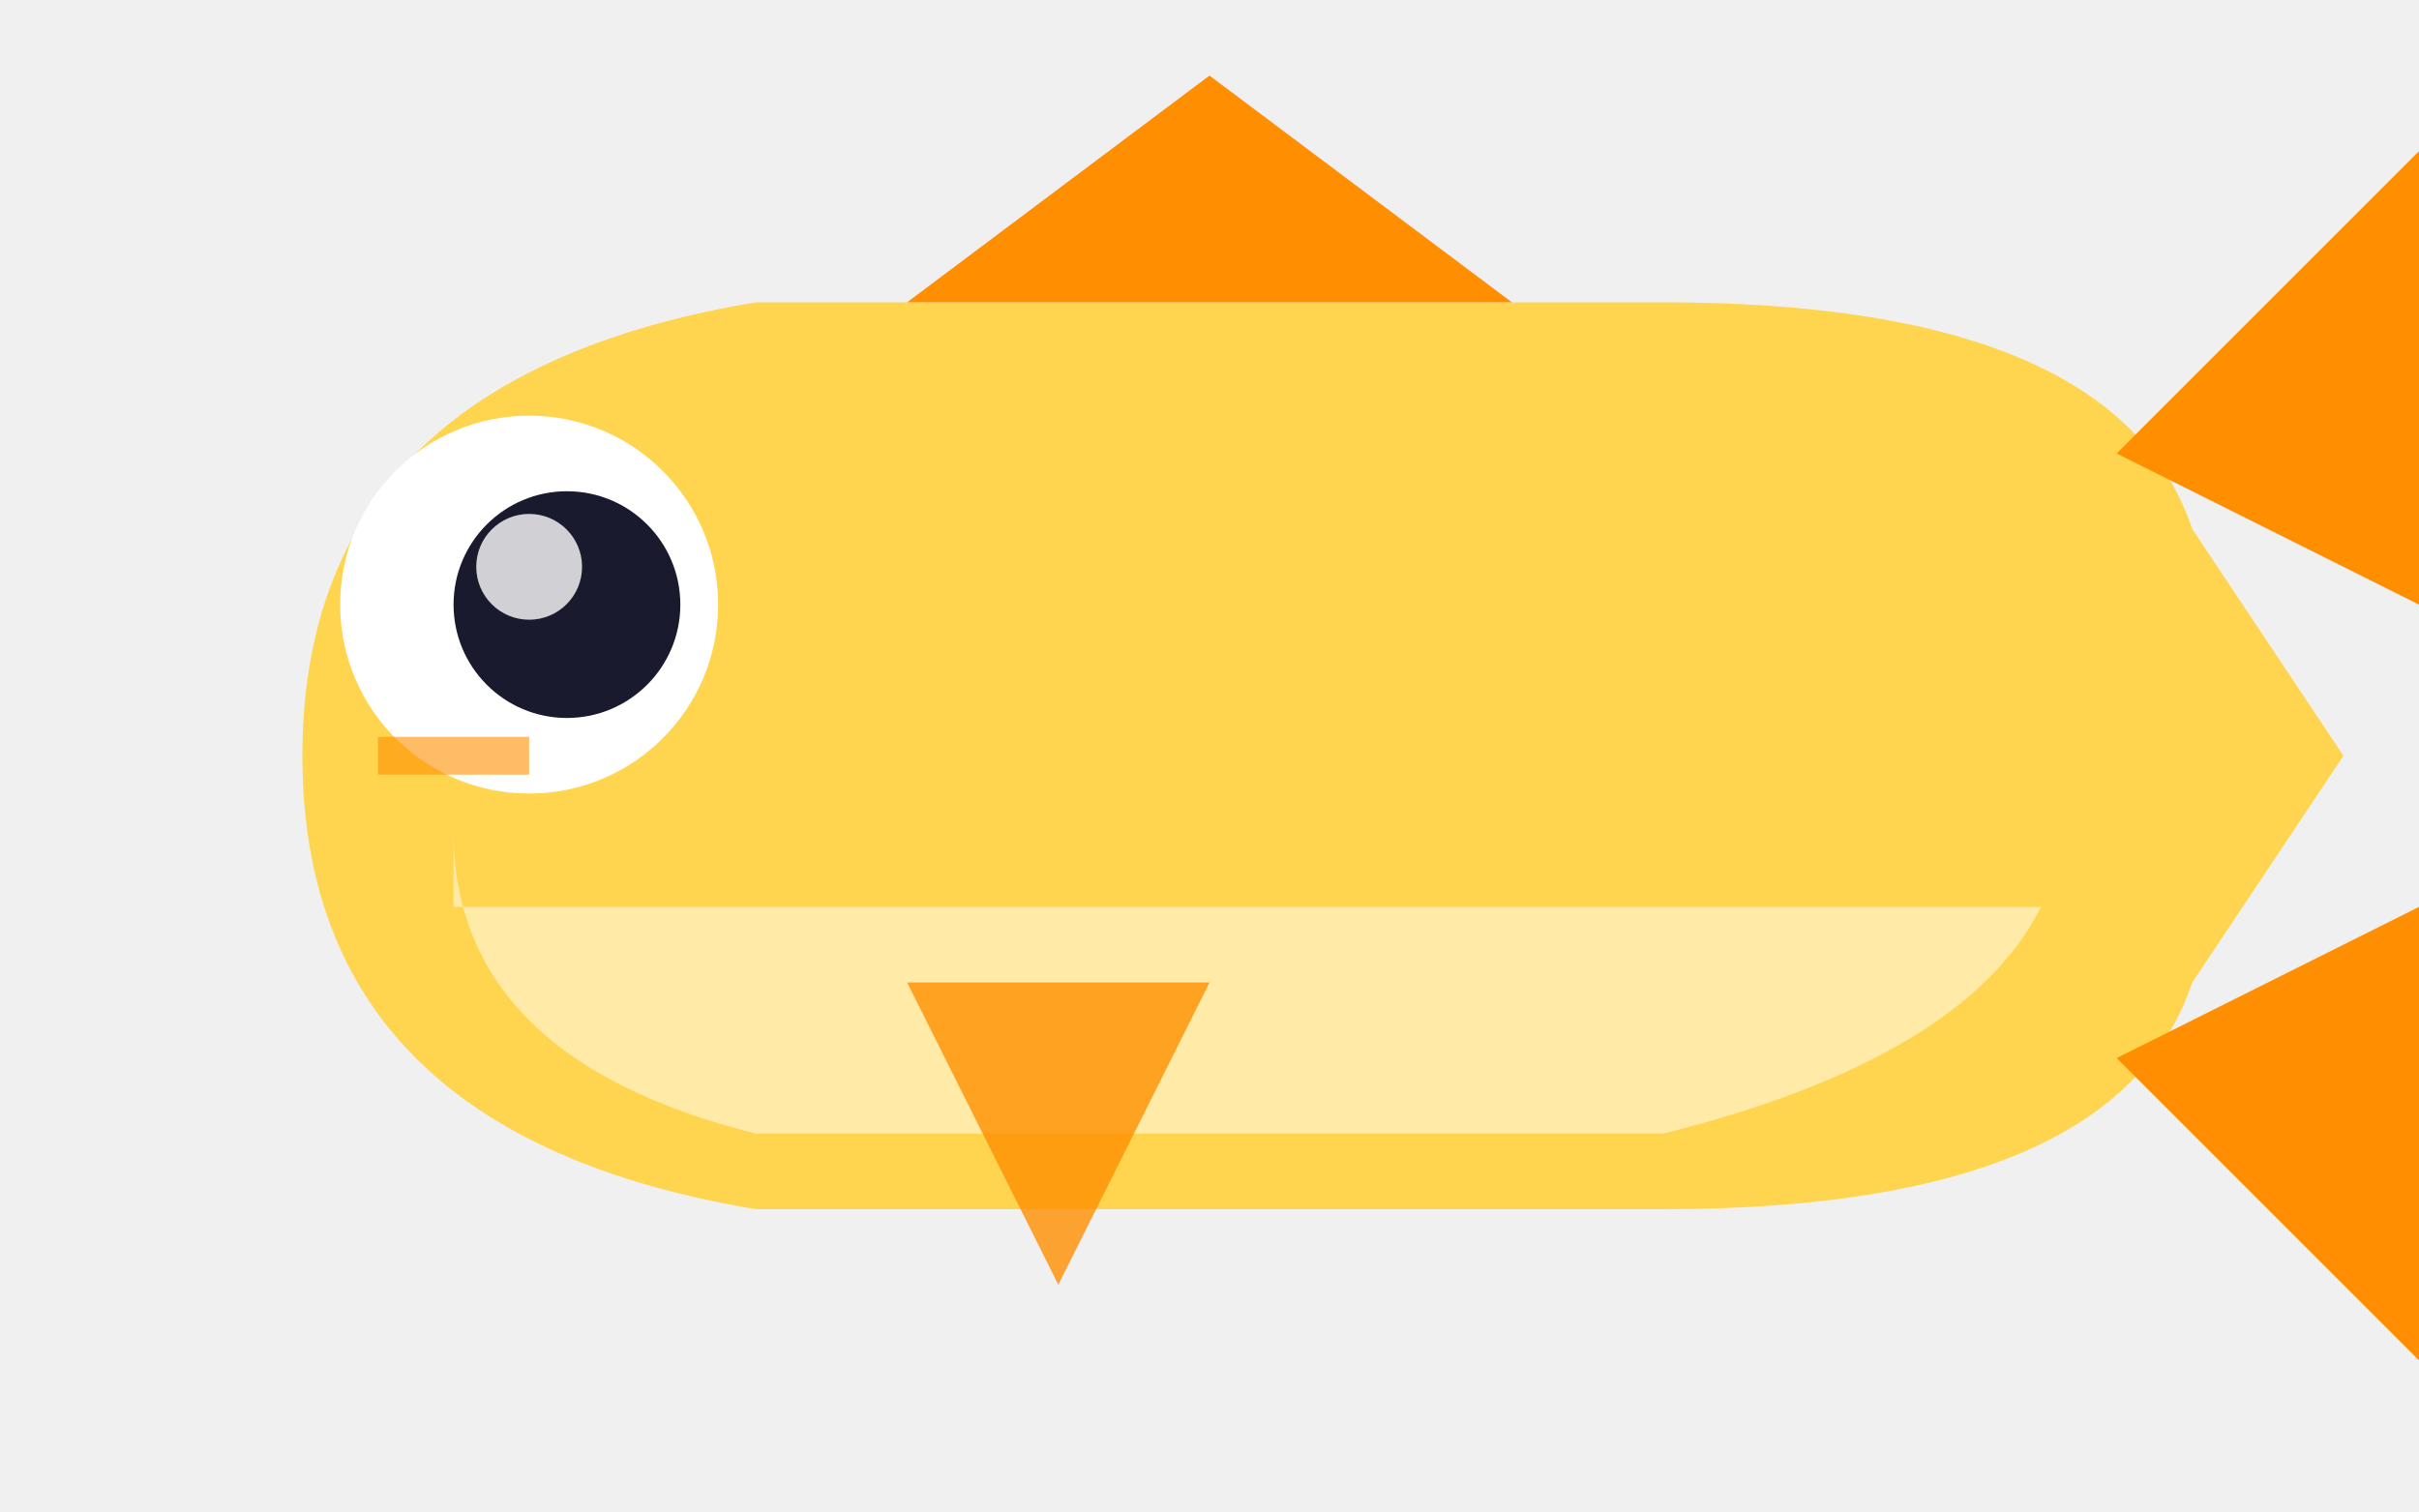
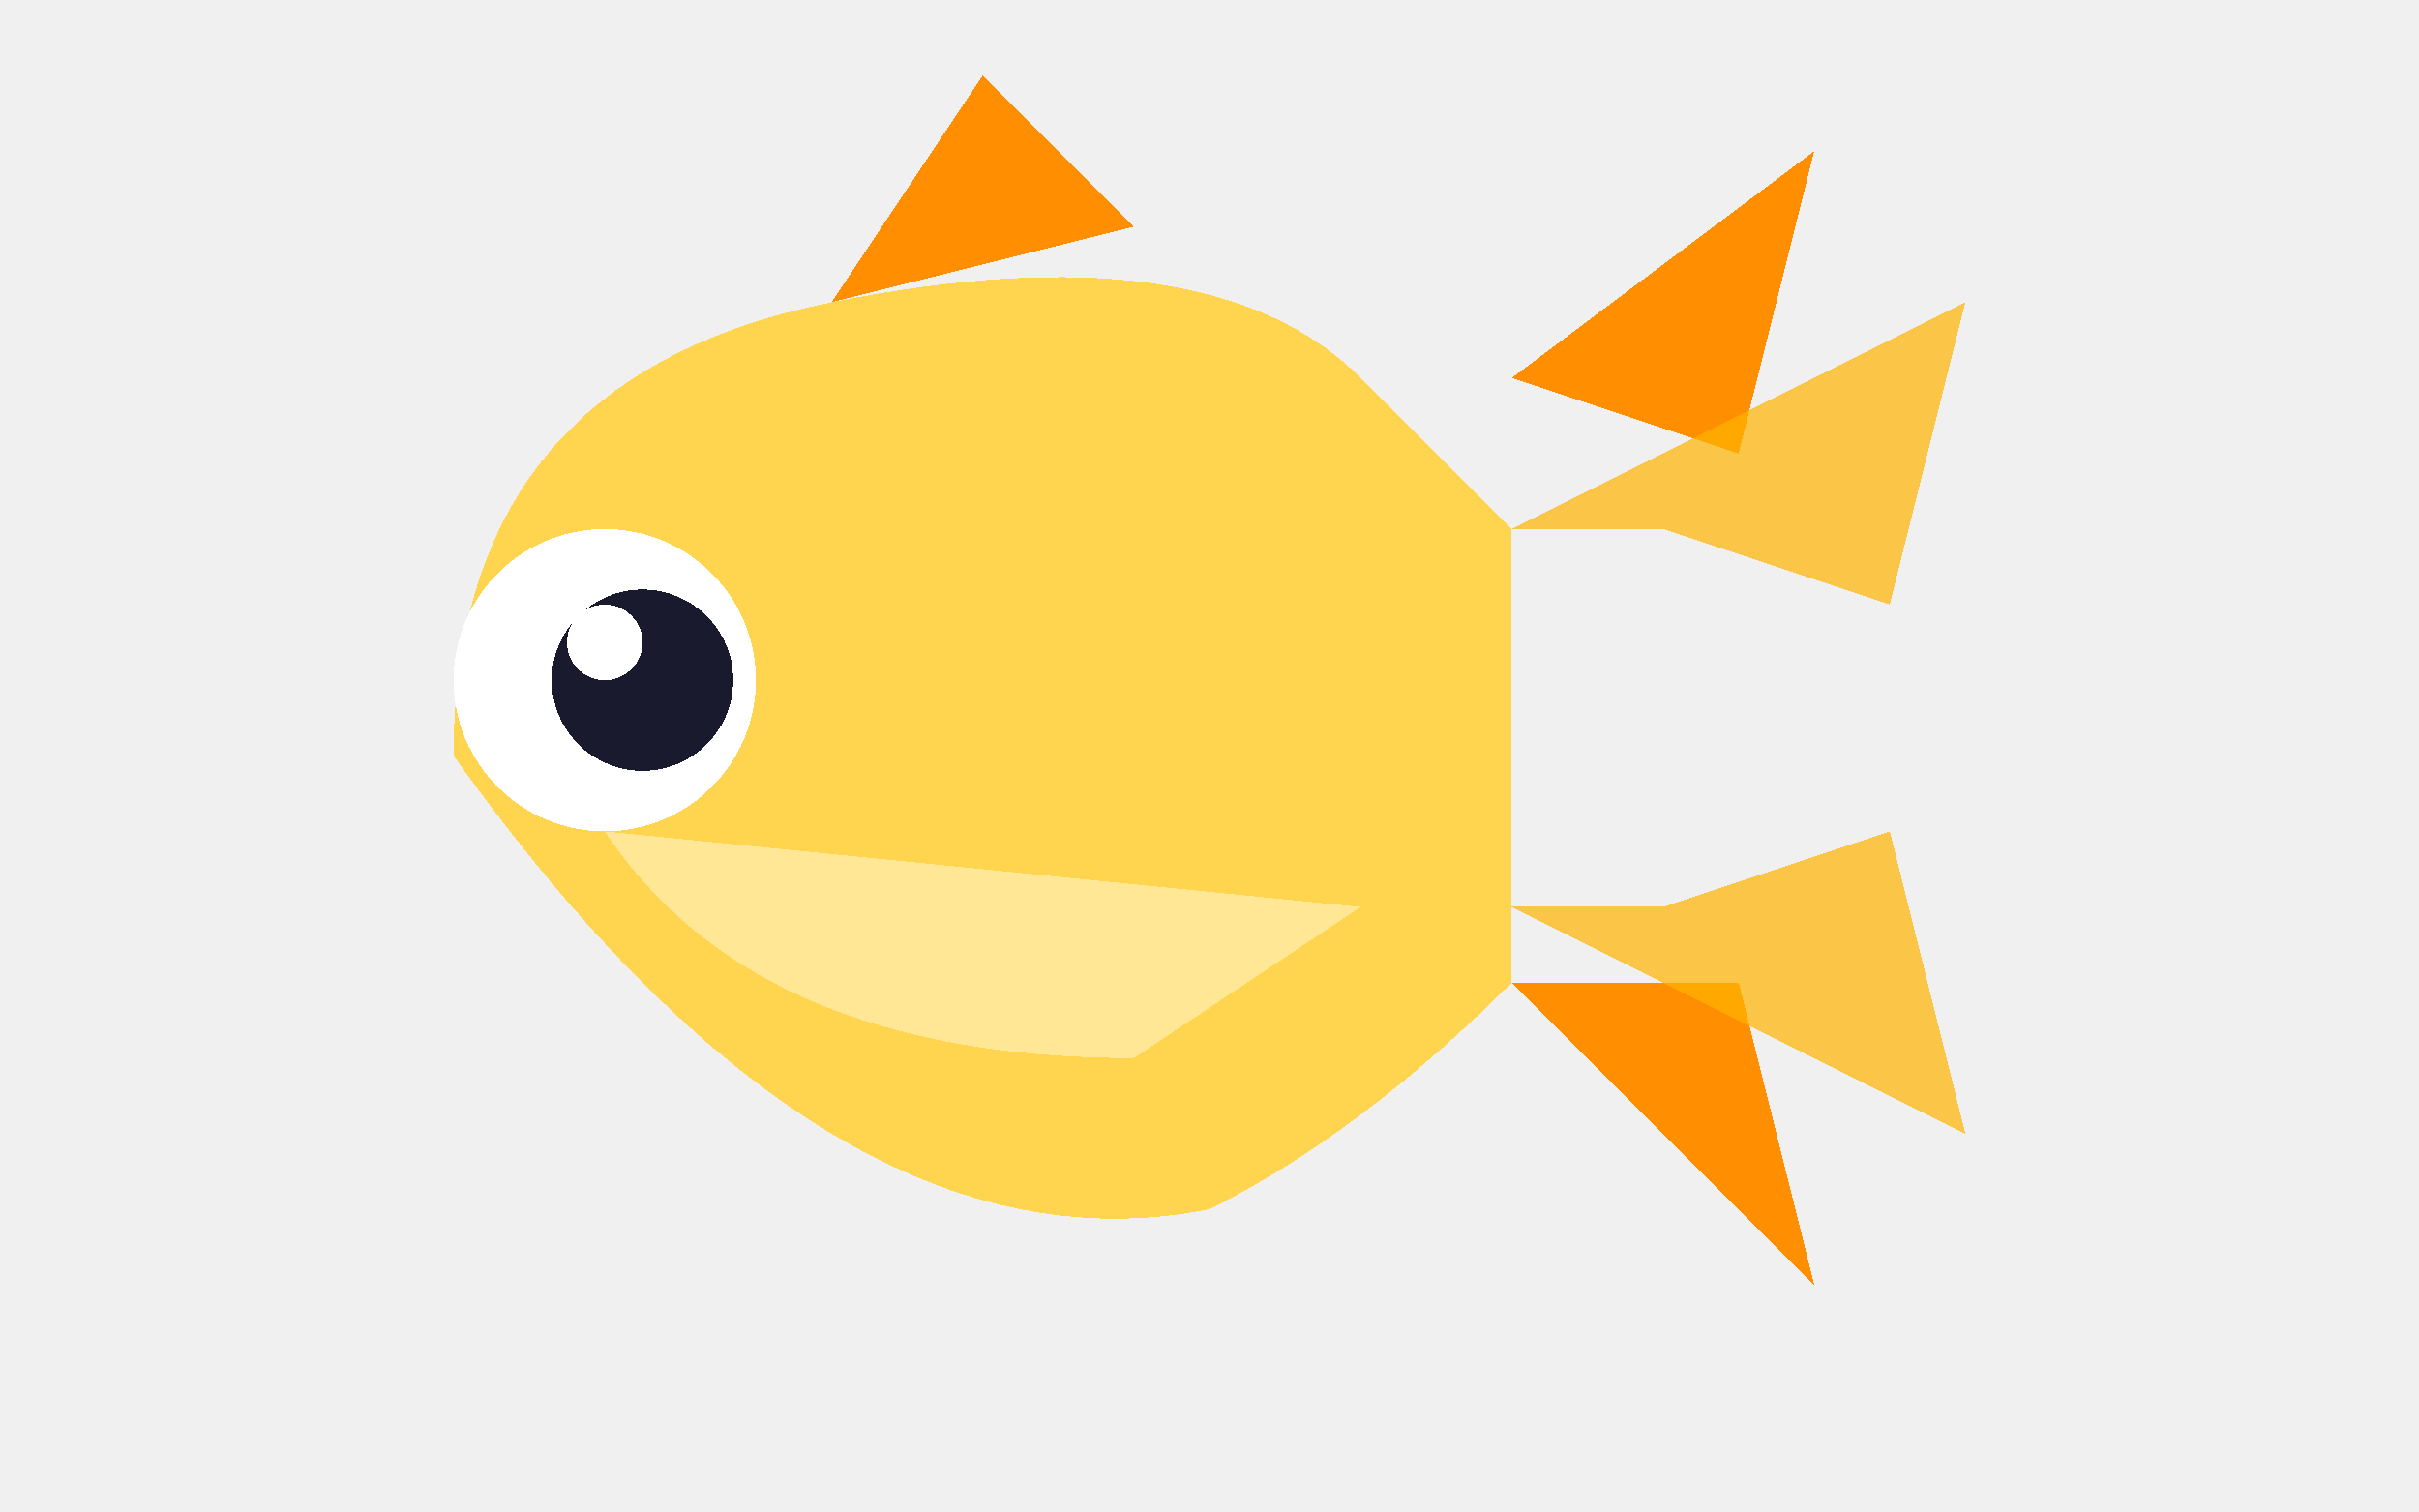
- <svg xmlns="http://www.w3.org/2000/svg" viewBox="0 0 32 20" width="64" height="40">
-   <path d="M4,10 Q4,5 10,4 L22,4 Q28,4 29,7 L31,10 L29,13 Q28,16 22,16 L10,16 Q4,15 4,10 Z" fill="#FFD54F" />
-   <path d="M6,11 Q6,14 10,15 L22,15 Q26,14 27,12 L6,12 Z" fill="#FFF8E1" opacity="0.6" />
-   <path d="M28,6 L32,2 L32,8 Z" fill="#FF8F00" />
-   <path d="M28,14 L32,18 L32,12 Z" fill="#FF8F00" />
-   <path d="M12,4 L16,1 L20,4 Z" fill="#FF8F00" />
-   <path d="M12,13 L14,17 L16,13 Z" fill="#FF8F00" opacity="0.8" />
-   <circle cx="7" cy="8" r="2.5" fill="white" />
-   <circle cx="7.5" cy="8" r="1.5" fill="#1a1a2e" />
-   <circle cx="7" cy="7.5" r="0.7" fill="white" opacity="0.8" />
-   <line x1="5" y1="10" x2="7" y2="10" stroke="#FF8F00" stroke-width="0.5" opacity="0.6" />
+ <svg xmlns="http://www.w3.org/2000/svg" viewBox="0 0 32 20" width="64" height="40" shape-rendering="crispEdges">
+   <path d="M6,10 Q6,5 11,4 Q16,3 18,5 L20,7 L20,13 Q18,15 16,16 Q11,17 6,10 Z" fill="#FFD54F" />
+   <path d="M8,11 Q10,14 15,14 L18,12 Z" fill="#FFF3C4" opacity="0.6" />
+   <path d="M20,5 L24,2 L23,6 Z" fill="#FF8F00" />
+   <path d="M20,13 L24,17 L23,13 Z" fill="#FF8F00" />
+   <path d="M20,7 L26,4 L25,8 L22,7 Z" fill="#FFB300" opacity="0.7" />
+   <path d="M20,12 L26,15 L25,11 L22,12 Z" fill="#FFB300" opacity="0.7" />
+   <path d="M11,4 L13,1 L15,3 Z" fill="#FF8F00" />
+   <circle cx="8" cy="9" r="2" fill="white" />
+   <circle cx="8.5" cy="9" r="1.2" fill="#1a1a2e" />
+   <circle cx="8" cy="8.5" r="0.5" fill="white" />
</svg>
